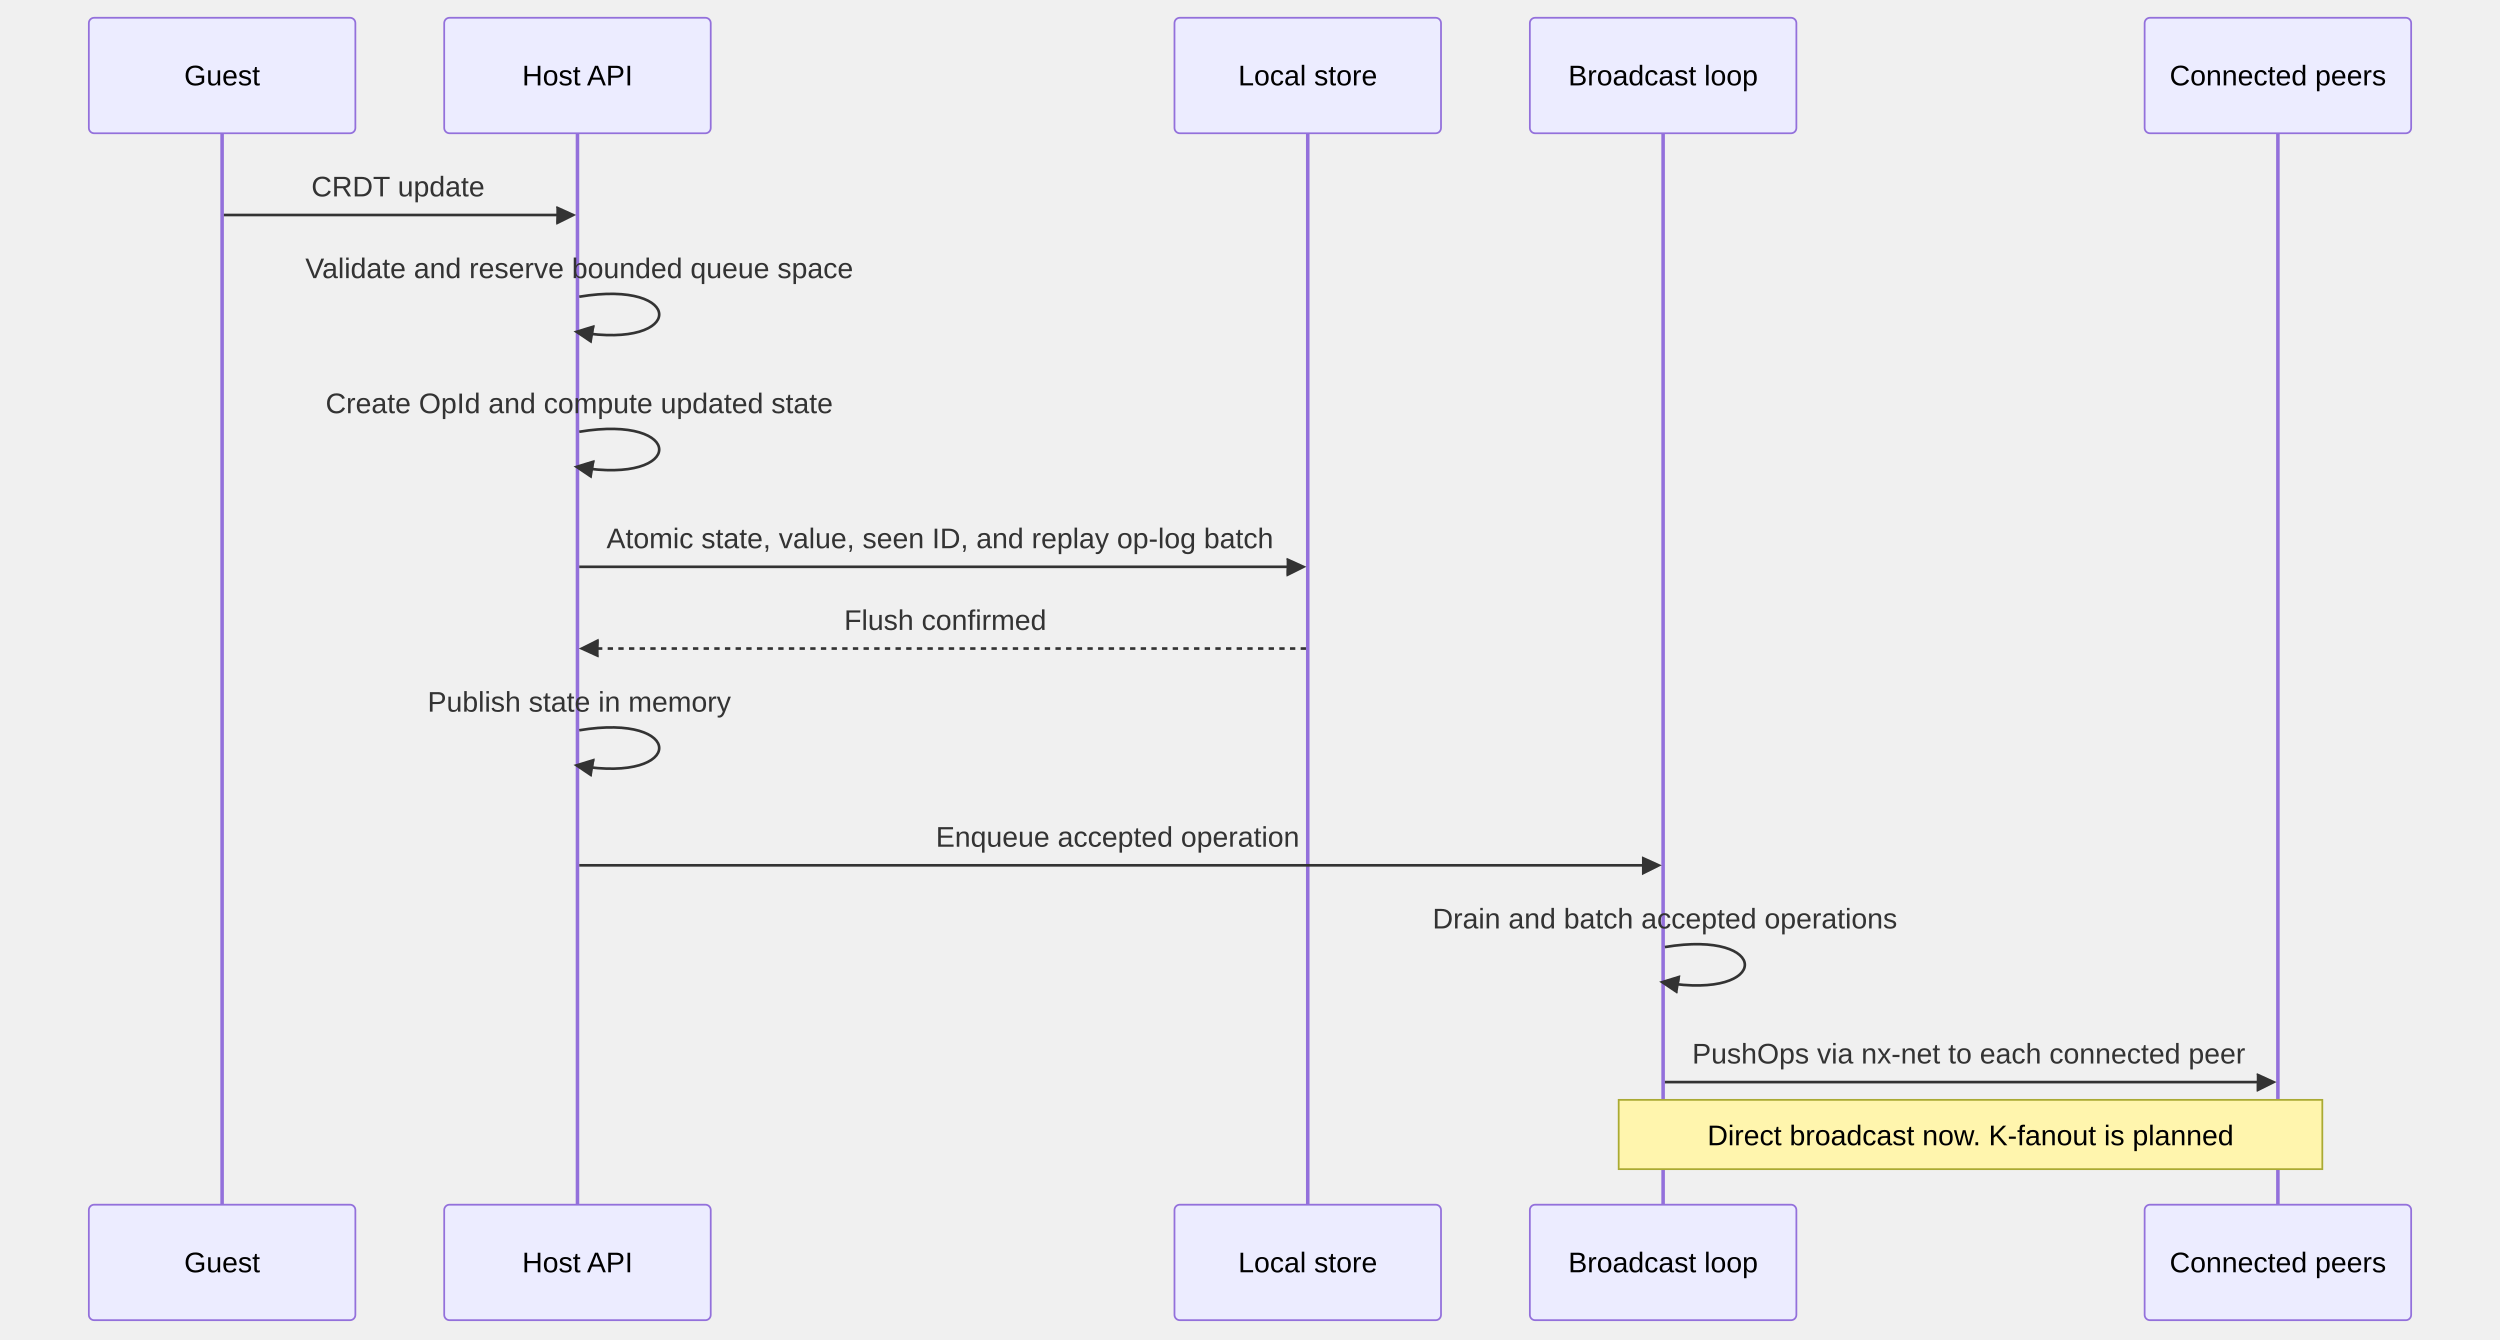
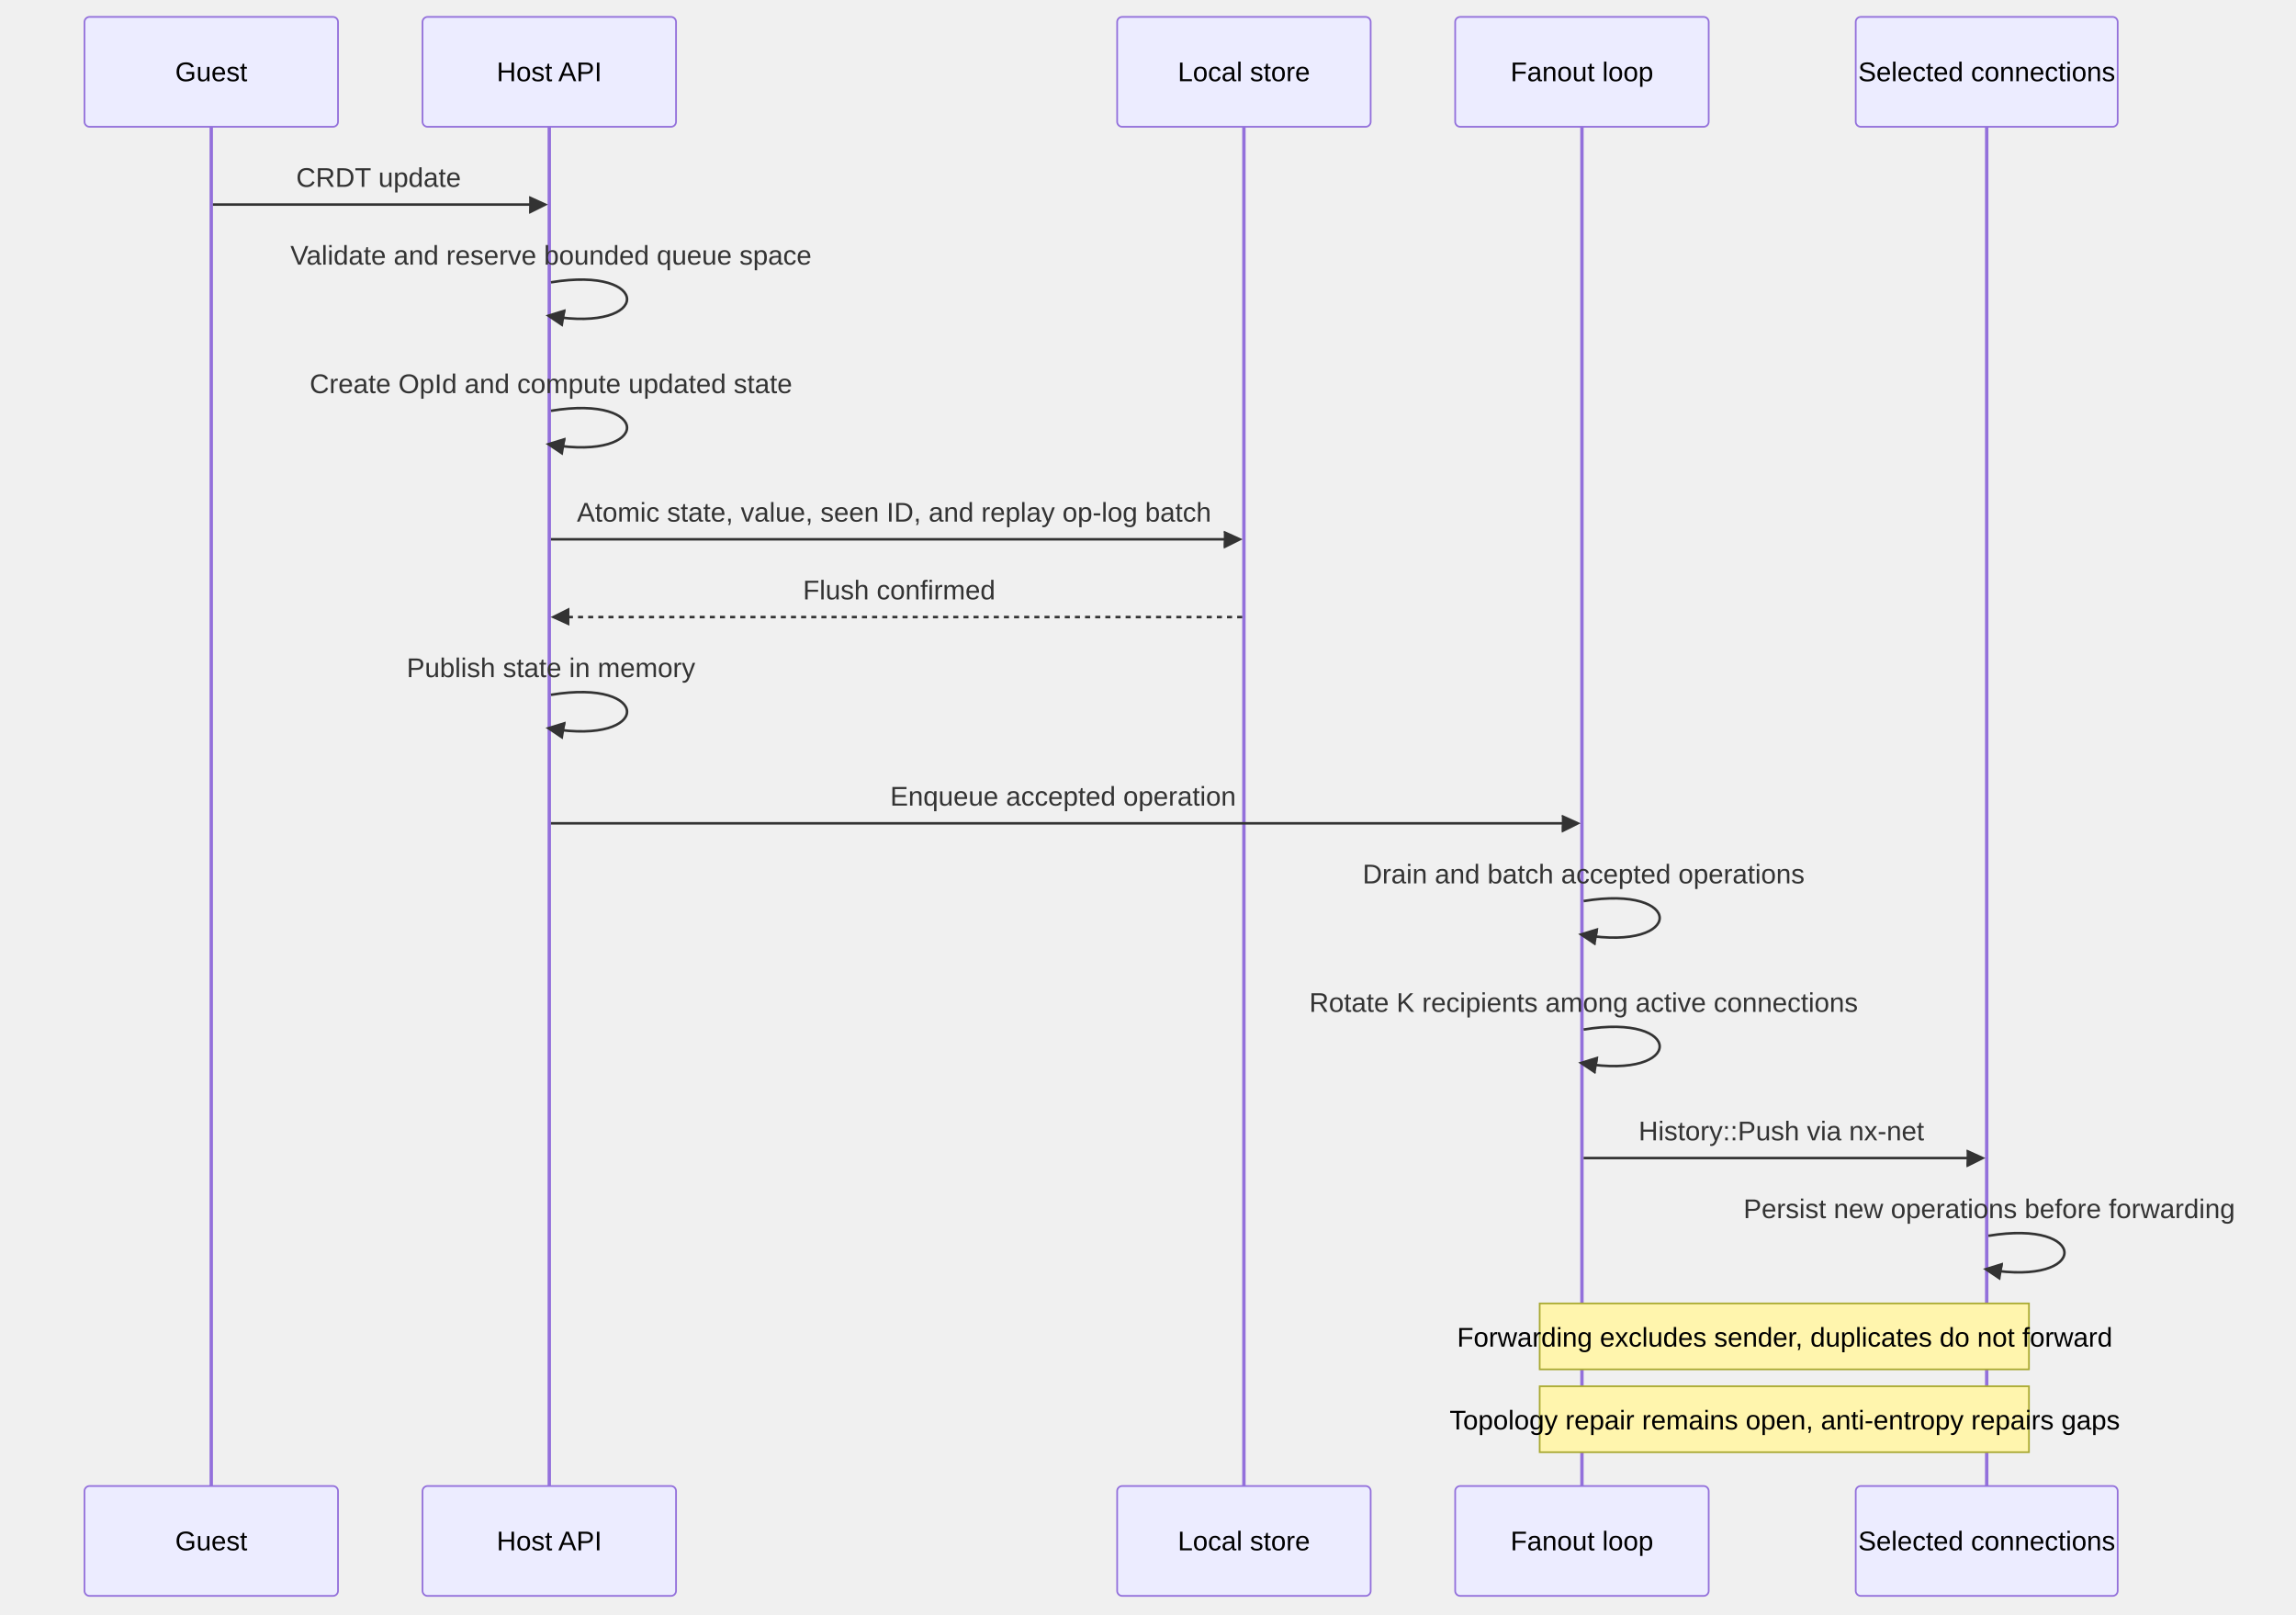
- <svg xmlns="http://www.w3.org/2000/svg" id="my-svg" width="100%" style="max-width: 1407px; background-color: white;" viewBox="-50 -10 1407 754" role="graphics-document document" aria-roledescription="sequence">
+ <svg xmlns="http://www.w3.org/2000/svg" id="my-svg" width="100%" style="max-width: 1358.5px; background-color: white;" viewBox="-50 -10 1358.5 955" role="graphics-document document" aria-roledescription="sequence">
  <g>
-     <rect x="1157" y="668" fill="#eaeaea" stroke="#666" width="150" height="65" name="Peers" rx="3" ry="3" class="actor actor-bottom" />
-     <text x="1232" y="700.5" dominant-baseline="central" alignment-baseline="central" class="actor actor-box" style="text-anchor: middle; font-size: 16px; font-weight: 400;">
-       <tspan x="1232" dy="0">Connected peers</tspan>
+     <rect x="1048" y="869" fill="#eaeaea" stroke="#666" width="155" height="65" name="Peers" rx="3" ry="3" class="actor actor-bottom" />
+     <text x="1125.5" y="901.5" dominant-baseline="central" alignment-baseline="central" class="actor actor-box" style="text-anchor: middle; font-size: 16px; font-weight: 400;">
+       <tspan x="1125.5" dy="0">Selected connections</tspan>
    </text>
  </g>
  <g>
-     <rect x="811" y="668" fill="#eaeaea" stroke="#666" width="150" height="65" name="Broadcast" rx="3" ry="3" class="actor actor-bottom" />
-     <text x="886" y="700.5" dominant-baseline="central" alignment-baseline="central" class="actor actor-box" style="text-anchor: middle; font-size: 16px; font-weight: 400;">
-       <tspan x="886" dy="0">Broadcast loop</tspan>
+     <rect x="811" y="869" fill="#eaeaea" stroke="#666" width="150" height="65" name="Broadcast" rx="3" ry="3" class="actor actor-bottom" />
+     <text x="886" y="901.5" dominant-baseline="central" alignment-baseline="central" class="actor actor-box" style="text-anchor: middle; font-size: 16px; font-weight: 400;">
+       <tspan x="886" dy="0">Fanout loop</tspan>
    </text>
  </g>
  <g>
-     <rect x="611" y="668" fill="#eaeaea" stroke="#666" width="150" height="65" name="Store" rx="3" ry="3" class="actor actor-bottom" />
-     <text x="686" y="700.5" dominant-baseline="central" alignment-baseline="central" class="actor actor-box" style="text-anchor: middle; font-size: 16px; font-weight: 400;">
+     <rect x="611" y="869" fill="#eaeaea" stroke="#666" width="150" height="65" name="Store" rx="3" ry="3" class="actor actor-bottom" />
+     <text x="686" y="901.5" dominant-baseline="central" alignment-baseline="central" class="actor actor-box" style="text-anchor: middle; font-size: 16px; font-weight: 400;">
      <tspan x="686" dy="0">Local store</tspan>
    </text>
  </g>
  <g>
-     <rect x="200" y="668" fill="#eaeaea" stroke="#666" width="150" height="65" name="Host" rx="3" ry="3" class="actor actor-bottom" />
-     <text x="275" y="700.5" dominant-baseline="central" alignment-baseline="central" class="actor actor-box" style="text-anchor: middle; font-size: 16px; font-weight: 400;">
+     <rect x="200" y="869" fill="#eaeaea" stroke="#666" width="150" height="65" name="Host" rx="3" ry="3" class="actor actor-bottom" />
+     <text x="275" y="901.5" dominant-baseline="central" alignment-baseline="central" class="actor actor-box" style="text-anchor: middle; font-size: 16px; font-weight: 400;">
      <tspan x="275" dy="0">Host API</tspan>
    </text>
  </g>
  <g>
-     <rect x="0" y="668" fill="#eaeaea" stroke="#666" width="150" height="65" name="Guest" rx="3" ry="3" class="actor actor-bottom" />
-     <text x="75" y="700.5" dominant-baseline="central" alignment-baseline="central" class="actor actor-box" style="text-anchor: middle; font-size: 16px; font-weight: 400;">
+     <rect x="0" y="869" fill="#eaeaea" stroke="#666" width="150" height="65" name="Guest" rx="3" ry="3" class="actor actor-bottom" />
+     <text x="75" y="901.5" dominant-baseline="central" alignment-baseline="central" class="actor actor-box" style="text-anchor: middle; font-size: 16px; font-weight: 400;">
      <tspan x="75" dy="0">Guest</tspan>
    </text>
  </g>
  <g>
-     <line id="actor4" x1="1232" y1="65" x2="1232" y2="668" class="actor-line 200" stroke-width="0.5px" stroke="#999" name="Peers" data-et="life-line" data-id="Peers" />
+     <line id="actor4" x1="1125.5" y1="65" x2="1125.5" y2="869" class="actor-line 200" stroke-width="0.5px" stroke="#999" name="Peers" data-et="life-line" data-id="Peers" />
    <g id="root-4" data-et="participant" data-type="participant" data-id="Peers">
-       <rect x="1157" y="0" fill="#eaeaea" stroke="#666" width="150" height="65" name="Peers" rx="3" ry="3" class="actor actor-top" />
-       <text x="1232" y="32.5" dominant-baseline="central" alignment-baseline="central" class="actor actor-box" style="text-anchor: middle; font-size: 16px; font-weight: 400;">
-         <tspan x="1232" dy="0">Connected peers</tspan>
+       <rect x="1048" y="0" fill="#eaeaea" stroke="#666" width="155" height="65" name="Peers" rx="3" ry="3" class="actor actor-top" />
+       <text x="1125.5" y="32.5" dominant-baseline="central" alignment-baseline="central" class="actor actor-box" style="text-anchor: middle; font-size: 16px; font-weight: 400;">
+         <tspan x="1125.5" dy="0">Selected connections</tspan>
      </text>
    </g>
  </g>
  <g>
-     <line id="actor3" x1="886" y1="65" x2="886" y2="668" class="actor-line 200" stroke-width="0.5px" stroke="#999" name="Broadcast" data-et="life-line" data-id="Broadcast" />
+     <line id="actor3" x1="886" y1="65" x2="886" y2="869" class="actor-line 200" stroke-width="0.5px" stroke="#999" name="Broadcast" data-et="life-line" data-id="Broadcast" />
    <g id="root-3" data-et="participant" data-type="participant" data-id="Broadcast">
      <rect x="811" y="0" fill="#eaeaea" stroke="#666" width="150" height="65" name="Broadcast" rx="3" ry="3" class="actor actor-top" />
      <text x="886" y="32.5" dominant-baseline="central" alignment-baseline="central" class="actor actor-box" style="text-anchor: middle; font-size: 16px; font-weight: 400;">
-         <tspan x="886" dy="0">Broadcast loop</tspan>
+         <tspan x="886" dy="0">Fanout loop</tspan>
      </text>
    </g>
  </g>
  <g>
-     <line id="actor2" x1="686" y1="65" x2="686" y2="668" class="actor-line 200" stroke-width="0.5px" stroke="#999" name="Store" data-et="life-line" data-id="Store" />
+     <line id="actor2" x1="686" y1="65" x2="686" y2="869" class="actor-line 200" stroke-width="0.5px" stroke="#999" name="Store" data-et="life-line" data-id="Store" />
    <g id="root-2" data-et="participant" data-type="participant" data-id="Store">
      <rect x="611" y="0" fill="#eaeaea" stroke="#666" width="150" height="65" name="Store" rx="3" ry="3" class="actor actor-top" />
      <text x="686" y="32.5" dominant-baseline="central" alignment-baseline="central" class="actor actor-box" style="text-anchor: middle; font-size: 16px; font-weight: 400;">
        <tspan x="686" dy="0">Local store</tspan>
      </text>
    </g>
  </g>
  <g>
-     <line id="actor1" x1="275" y1="65" x2="275" y2="668" class="actor-line 200" stroke-width="0.5px" stroke="#999" name="Host" data-et="life-line" data-id="Host" />
+     <line id="actor1" x1="275" y1="65" x2="275" y2="869" class="actor-line 200" stroke-width="0.5px" stroke="#999" name="Host" data-et="life-line" data-id="Host" />
    <g id="root-1" data-et="participant" data-type="participant" data-id="Host">
      <rect x="200" y="0" fill="#eaeaea" stroke="#666" width="150" height="65" name="Host" rx="3" ry="3" class="actor actor-top" />
      <text x="275" y="32.5" dominant-baseline="central" alignment-baseline="central" class="actor actor-box" style="text-anchor: middle; font-size: 16px; font-weight: 400;">
        <tspan x="275" dy="0">Host API</tspan>
      </text>
    </g>
  </g>
  <g>
-     <line id="actor0" x1="75" y1="65" x2="75" y2="668" class="actor-line 200" stroke-width="0.5px" stroke="#999" name="Guest" data-et="life-line" data-id="Guest" />
+     <line id="actor0" x1="75" y1="65" x2="75" y2="869" class="actor-line 200" stroke-width="0.5px" stroke="#999" name="Guest" data-et="life-line" data-id="Guest" />
    <g id="root-0" data-et="participant" data-type="participant" data-id="Guest">
      <rect x="0" y="0" fill="#eaeaea" stroke="#666" width="150" height="65" name="Guest" rx="3" ry="3" class="actor actor-top" />
      <text x="75" y="32.5" dominant-baseline="central" alignment-baseline="central" class="actor actor-box" style="text-anchor: middle; font-size: 16px; font-weight: 400;">
        <tspan x="75" dy="0">Guest</tspan>
      </text>
    </g>
  </g>
  <style>#my-svg{font-family:"trebuchet ms",verdana,arial,sans-serif;font-size:16px;fill:#333;}@keyframes edge-animation-frame{from{stroke-dashoffset:0;}}@keyframes dash{to{stroke-dashoffset:0;}}#my-svg .edge-animation-slow{stroke-dasharray:9,5!important;stroke-dashoffset:900;animation:dash 50s linear infinite;stroke-linecap:round;}#my-svg .edge-animation-fast{stroke-dasharray:9,5!important;stroke-dashoffset:900;animation:dash 20s linear infinite;stroke-linecap:round;}#my-svg .error-icon{fill:#552222;}#my-svg .error-text{fill:#552222;stroke:#552222;}#my-svg .edge-thickness-normal{stroke-width:1px;}#my-svg .edge-thickness-thick{stroke-width:3.5px;}#my-svg .edge-pattern-solid{stroke-dasharray:0;}#my-svg .edge-thickness-invisible{stroke-width:0;fill:none;}#my-svg .edge-pattern-dashed{stroke-dasharray:3;}#my-svg .edge-pattern-dotted{stroke-dasharray:2;}#my-svg .marker{fill:#333333;stroke:#333333;}#my-svg .marker.cross{stroke:#333333;}#my-svg svg{font-family:"trebuchet ms",verdana,arial,sans-serif;font-size:16px;}#my-svg p{margin:0;}#my-svg .actor{stroke:#9370DB;fill:#ECECFF;stroke-width:1;}#my-svg rect.actor.outer-path[data-look="neo"]{filter:drop-shadow(1px 2px 2px rgba(185, 185, 185, 1));}#my-svg rect.note[data-look="neo"]{stroke:#aaaa33;fill:#fff5ad;filter:drop-shadow(1px 2px 2px rgba(185, 185, 185, 1));}#my-svg text.actor&gt;tspan{fill:black;stroke:none;}#my-svg .actor-line{stroke:#9370DB;}#my-svg .innerArc{stroke-width:1.5;stroke-dasharray:none;}#my-svg .messageLine0{stroke-width:1.5;stroke-dasharray:none;stroke:#333;}#my-svg .messageLine1{stroke-width:1.5;stroke-dasharray:2,2;stroke:#333;}#my-svg [id$="-arrowhead"] path{fill:#333;stroke:#333;}#my-svg .sequenceNumber{fill:white;}#my-svg [id$="-sequencenumber"]{fill:#333;}#my-svg [id$="-crosshead"] path{fill:#333;stroke:#333;}#my-svg .messageText{fill:#333;stroke:none;}#my-svg .labelBox{stroke:#9370DB;fill:#ECECFF;filter:none;}#my-svg .labelText,#my-svg .labelText&gt;tspan{fill:black;stroke:none;}#my-svg .loopText,#my-svg .loopText&gt;tspan{fill:black;stroke:none;}#my-svg .sectionTitle,#my-svg .sectionTitle&gt;tspan{fill:black;stroke:none;}#my-svg .loopLine{stroke-width:2px;stroke-dasharray:2,2;stroke:#9370DB;fill:#9370DB;}#my-svg .note{stroke:#aaaa33;fill:#fff5ad;}#my-svg .noteText,#my-svg .noteText&gt;tspan{fill:black;stroke:none;font-weight:normal;}#my-svg .activation0{fill:#f4f4f4;stroke:#666;}#my-svg .activation1{fill:#f4f4f4;stroke:#666;}#my-svg .activation2{fill:#f4f4f4;stroke:#666;}#my-svg .actorPopupMenu{position:absolute;}#my-svg .actorPopupMenuPanel{position:absolute;fill:#ECECFF;box-shadow:0px 8px 16px 0px rgba(0,0,0,0.2);filter:drop-shadow(3px 5px 2px rgb(0 0 0 / 0.4));}#my-svg .actor-man circle,#my-svg line{fill:#ECECFF;stroke-width:2px;}#my-svg g rect.rect{filter:drop-shadow(1px 2px 2px rgba(185, 185, 185, 1));stroke:#9370DB;}#my-svg .node .neo-node{stroke:#9370DB;}#my-svg [data-look="neo"].node rect,#my-svg [data-look="neo"].cluster rect,#my-svg [data-look="neo"].node polygon{stroke:#9370DB;filter:drop-shadow(1px 2px 2px rgba(185, 185, 185, 1));}#my-svg [data-look="neo"].swimlane.cluster rect{filter:none;}#my-svg [data-look="neo"].node path{stroke:#9370DB;stroke-width:1px;}#my-svg [data-look="neo"].node .outer-path{filter:drop-shadow(1px 2px 2px rgba(185, 185, 185, 1));}#my-svg [data-look="neo"].node .neo-line path{stroke:#9370DB;filter:none;}#my-svg [data-look="neo"].node circle{stroke:#9370DB;filter:drop-shadow(1px 2px 2px rgba(185, 185, 185, 1));}#my-svg [data-look="neo"].node circle .state-start{fill:#000000;}#my-svg [data-look="neo"].icon-shape .icon{fill:#9370DB;filter:drop-shadow(1px 2px 2px rgba(185, 185, 185, 1));}#my-svg [data-look="neo"].icon-shape .icon-neo path{stroke:#9370DB;filter:drop-shadow(1px 2px 2px rgba(185, 185, 185, 1));}#my-svg :root{--mermaid-font-family:"trebuchet ms",verdana,arial,sans-serif;}</style>
  <g />
  <defs>
    <symbol id="my-svg-computer" width="24" height="24">
      <path transform="scale(.5)" d="M2 2v13h20v-13h-20zm18 11h-16v-9h16v9zm-10.228 6l.466-1h3.524l.467 1h-4.457zm14.228 3h-24l2-6h2.104l-1.33 4h18.45l-1.297-4h2.073l2 6zm-5-10h-14v-7h14v7z" />
    </symbol>
  </defs>
  <defs>
    <symbol id="my-svg-database" fill-rule="evenodd" clip-rule="evenodd">
      <path transform="scale(.5)" d="M12.258.001l.256.004.255.005.253.008.251.01.249.012.247.015.246.016.242.019.241.02.239.023.236.024.233.027.231.028.229.031.225.032.223.034.22.036.217.038.214.04.211.041.208.043.205.045.201.046.198.048.194.05.191.051.187.053.183.054.18.056.175.057.172.059.168.06.163.061.16.063.155.064.15.066.074.033.073.033.071.034.07.034.069.035.068.035.067.035.066.035.064.036.064.036.062.036.06.036.06.037.058.037.058.037.055.038.055.038.053.038.052.038.051.039.05.039.048.039.047.039.045.04.044.04.043.04.041.04.04.041.039.041.037.041.036.041.034.041.033.042.032.042.03.042.029.042.027.042.026.043.024.043.023.043.021.043.02.043.018.044.017.043.015.044.013.044.012.044.011.045.009.044.007.045.006.045.004.045.002.045.001.045v17l-.001.045-.002.045-.004.045-.006.045-.007.045-.009.044-.011.045-.012.044-.013.044-.015.044-.017.043-.018.044-.02.043-.021.043-.023.043-.024.043-.026.043-.027.042-.029.042-.03.042-.032.042-.033.042-.034.041-.036.041-.037.041-.039.041-.04.041-.041.04-.043.04-.044.04-.045.04-.047.039-.048.039-.05.039-.051.039-.052.038-.053.038-.055.038-.055.038-.058.037-.058.037-.06.037-.06.036-.062.036-.064.036-.064.036-.066.035-.067.035-.068.035-.069.035-.07.034-.071.034-.073.033-.074.033-.15.066-.155.064-.16.063-.163.061-.168.06-.172.059-.175.057-.18.056-.183.054-.187.053-.191.051-.194.05-.198.048-.201.046-.205.045-.208.043-.211.041-.214.04-.217.038-.22.036-.223.034-.225.032-.229.031-.231.028-.233.027-.236.024-.239.023-.241.02-.242.019-.246.016-.247.015-.249.012-.251.01-.253.008-.255.005-.256.004-.258.001-.258-.001-.256-.004-.255-.005-.253-.008-.251-.01-.249-.012-.247-.015-.245-.016-.243-.019-.241-.02-.238-.023-.236-.024-.234-.027-.231-.028-.228-.031-.226-.032-.223-.034-.22-.036-.217-.038-.214-.04-.211-.041-.208-.043-.204-.045-.201-.046-.198-.048-.195-.05-.19-.051-.187-.053-.184-.054-.179-.056-.176-.057-.172-.059-.167-.06-.164-.061-.159-.063-.155-.064-.151-.066-.074-.033-.072-.033-.072-.034-.07-.034-.069-.035-.068-.035-.067-.035-.066-.035-.064-.036-.063-.036-.062-.036-.061-.036-.06-.037-.058-.037-.057-.037-.056-.038-.055-.038-.053-.038-.052-.038-.051-.039-.049-.039-.049-.039-.046-.039-.046-.04-.044-.04-.043-.04-.041-.04-.04-.041-.039-.041-.037-.041-.036-.041-.034-.041-.033-.042-.032-.042-.03-.042-.029-.042-.027-.042-.026-.043-.024-.043-.023-.043-.021-.043-.02-.043-.018-.044-.017-.043-.015-.044-.013-.044-.012-.044-.011-.045-.009-.044-.007-.045-.006-.045-.004-.045-.002-.045-.001-.045v-17l.001-.045.002-.045.004-.045.006-.045.007-.045.009-.044.011-.045.012-.044.013-.044.015-.044.017-.043.018-.044.02-.043.021-.043.023-.043.024-.043.026-.043.027-.042.029-.042.03-.042.032-.042.033-.042.034-.041.036-.041.037-.041.039-.041.04-.041.041-.04.043-.04.044-.04.046-.04.046-.039.049-.039.049-.039.051-.039.052-.038.053-.038.055-.038.056-.038.057-.037.058-.037.06-.037.061-.036.062-.036.063-.036.064-.036.066-.035.067-.035.068-.035.069-.035.07-.034.072-.034.072-.033.074-.033.151-.066.155-.064.159-.063.164-.061.167-.06.172-.059.176-.057.179-.056.184-.054.187-.053.19-.051.195-.05.198-.048.201-.046.204-.045.208-.043.211-.041.214-.04.217-.038.22-.036.223-.034.226-.032.228-.031.231-.028.234-.027.236-.024.238-.023.241-.02.243-.019.245-.016.247-.015.249-.012.251-.01.253-.008.255-.005.256-.004.258-.001.258.001zm-9.258 20.499v.01l.001.021.003.021.004.022.005.021.006.022.007.022.009.023.01.022.011.023.012.023.013.023.015.023.016.024.017.023.018.024.019.024.021.024.022.025.023.024.024.025.052.049.056.05.061.051.066.051.07.051.075.051.079.052.084.052.088.052.092.052.097.052.102.051.105.052.11.052.114.051.119.051.123.051.127.05.131.05.135.05.139.048.144.049.147.047.152.047.155.047.16.045.163.045.167.043.171.043.176.041.178.041.183.039.187.039.19.037.194.035.197.035.202.033.204.031.209.03.212.029.216.027.219.025.222.024.226.021.23.02.233.018.236.016.24.015.243.012.246.01.249.008.253.005.256.004.259.001.26-.001.257-.004.254-.005.25-.008.247-.011.244-.012.241-.014.237-.016.233-.018.231-.021.226-.021.224-.024.22-.026.216-.027.212-.028.21-.031.205-.031.202-.034.198-.034.194-.036.191-.037.187-.039.183-.04.179-.04.175-.042.172-.043.168-.044.163-.045.16-.046.155-.046.152-.047.148-.048.143-.049.139-.049.136-.05.131-.05.126-.05.123-.051.118-.052.114-.051.11-.052.106-.052.101-.052.096-.052.092-.052.088-.053.083-.051.079-.052.074-.052.07-.051.065-.051.06-.051.056-.05.051-.05.023-.024.023-.025.021-.024.02-.024.019-.024.018-.024.017-.024.015-.023.014-.024.013-.023.012-.023.01-.023.01-.022.008-.022.006-.022.006-.022.004-.022.004-.021.001-.021.001-.021v-4.127l-.077.055-.08.053-.083.054-.085.053-.087.052-.09.052-.093.051-.095.05-.097.05-.1.049-.102.049-.105.048-.106.047-.109.047-.111.046-.114.045-.115.045-.118.044-.12.043-.122.042-.124.042-.126.041-.128.04-.13.04-.132.038-.134.038-.135.037-.138.037-.139.035-.142.035-.143.034-.144.033-.147.032-.148.031-.15.03-.151.03-.153.029-.154.027-.156.027-.158.026-.159.025-.161.024-.162.023-.163.022-.165.021-.166.02-.167.019-.169.018-.169.017-.171.016-.173.015-.173.014-.175.013-.175.012-.177.011-.178.01-.179.008-.179.008-.181.006-.182.005-.182.004-.184.003-.184.002h-.37l-.184-.002-.184-.003-.182-.004-.182-.005-.181-.006-.179-.008-.179-.008-.178-.01-.176-.011-.176-.012-.175-.013-.173-.014-.172-.015-.171-.016-.17-.017-.169-.018-.167-.019-.166-.02-.165-.021-.163-.022-.162-.023-.161-.024-.159-.025-.157-.026-.156-.027-.155-.027-.153-.029-.151-.03-.15-.03-.148-.031-.146-.032-.145-.033-.143-.034-.141-.035-.14-.035-.137-.037-.136-.037-.134-.038-.132-.038-.13-.04-.128-.04-.126-.041-.124-.042-.122-.042-.12-.044-.117-.043-.116-.045-.113-.045-.112-.046-.109-.047-.106-.047-.105-.048-.102-.049-.1-.049-.097-.05-.095-.05-.093-.052-.09-.051-.087-.052-.085-.053-.083-.054-.08-.054-.077-.054v4.127zm0-5.654v.011l.001.021.003.021.004.021.005.022.006.022.007.022.009.022.01.022.011.023.012.023.013.023.015.024.016.023.017.024.018.024.019.024.021.024.022.024.023.025.024.024.052.05.056.05.061.05.066.051.07.051.075.052.079.051.084.052.088.052.092.052.097.052.102.052.105.052.11.051.114.051.119.052.123.05.127.051.131.05.135.049.139.049.144.048.147.048.152.047.155.046.16.045.163.045.167.044.171.042.176.042.178.04.183.04.187.038.19.037.194.036.197.034.202.033.204.032.209.03.212.028.216.027.219.025.222.024.226.022.23.02.233.018.236.016.24.014.243.012.246.01.249.008.253.006.256.003.259.001.26-.001.257-.003.254-.006.25-.008.247-.01.244-.012.241-.015.237-.016.233-.018.231-.02.226-.022.224-.024.22-.025.216-.027.212-.029.21-.03.205-.032.202-.033.198-.035.194-.036.191-.037.187-.039.183-.039.179-.041.175-.042.172-.043.168-.044.163-.045.16-.045.155-.047.152-.047.148-.048.143-.048.139-.05.136-.049.131-.05.126-.051.123-.051.118-.051.114-.052.11-.052.106-.052.101-.052.096-.052.092-.052.088-.052.083-.052.079-.052.074-.051.07-.052.065-.051.06-.05.056-.051.051-.049.023-.025.023-.024.021-.025.02-.024.019-.024.018-.024.017-.024.015-.023.014-.023.013-.024.012-.022.01-.023.01-.023.008-.022.006-.022.006-.022.004-.021.004-.022.001-.021.001-.021v-4.139l-.077.054-.08.054-.083.054-.085.052-.087.053-.09.051-.093.051-.095.051-.097.05-.1.049-.102.049-.105.048-.106.047-.109.047-.111.046-.114.045-.115.044-.118.044-.12.044-.122.042-.124.042-.126.041-.128.04-.13.039-.132.039-.134.038-.135.037-.138.036-.139.036-.142.035-.143.033-.144.033-.147.033-.148.031-.15.03-.151.03-.153.028-.154.028-.156.027-.158.026-.159.025-.161.024-.162.023-.163.022-.165.021-.166.02-.167.019-.169.018-.169.017-.171.016-.173.015-.173.014-.175.013-.175.012-.177.011-.178.009-.179.009-.179.007-.181.007-.182.005-.182.004-.184.003-.184.002h-.37l-.184-.002-.184-.003-.182-.004-.182-.005-.181-.007-.179-.007-.179-.009-.178-.009-.176-.011-.176-.012-.175-.013-.173-.014-.172-.015-.171-.016-.17-.017-.169-.018-.167-.019-.166-.02-.165-.021-.163-.022-.162-.023-.161-.024-.159-.025-.157-.026-.156-.027-.155-.028-.153-.028-.151-.03-.15-.03-.148-.031-.146-.033-.145-.033-.143-.033-.141-.035-.14-.036-.137-.036-.136-.037-.134-.038-.132-.039-.13-.039-.128-.04-.126-.041-.124-.042-.122-.043-.12-.043-.117-.044-.116-.044-.113-.046-.112-.046-.109-.046-.106-.047-.105-.048-.102-.049-.1-.049-.097-.05-.095-.051-.093-.051-.09-.051-.087-.053-.085-.052-.083-.054-.08-.054-.077-.054v4.139zm0-5.666v.011l.001.02.003.022.004.021.005.022.006.021.007.022.009.023.01.022.011.023.012.023.013.023.015.023.016.024.017.024.018.023.019.024.021.025.022.024.023.024.024.025.052.05.056.05.061.05.066.051.07.051.075.052.079.051.084.052.088.052.092.052.097.052.102.052.105.051.11.052.114.051.119.051.123.051.127.05.131.05.135.05.139.049.144.048.147.048.152.047.155.046.16.045.163.045.167.043.171.043.176.042.178.04.183.04.187.038.19.037.194.036.197.034.202.033.204.032.209.03.212.028.216.027.219.025.222.024.226.021.23.02.233.018.236.017.24.014.243.012.246.01.249.008.253.006.256.003.259.001.26-.001.257-.003.254-.006.25-.008.247-.01.244-.013.241-.014.237-.016.233-.018.231-.02.226-.022.224-.024.22-.025.216-.027.212-.029.21-.03.205-.032.202-.033.198-.035.194-.036.191-.037.187-.039.183-.039.179-.041.175-.042.172-.043.168-.044.163-.045.16-.045.155-.047.152-.047.148-.048.143-.049.139-.049.136-.049.131-.051.126-.05.123-.051.118-.052.114-.051.11-.052.106-.052.101-.052.096-.052.092-.052.088-.052.083-.052.079-.052.074-.052.07-.051.065-.051.06-.051.056-.05.051-.049.023-.025.023-.025.021-.024.02-.024.019-.024.018-.024.017-.024.015-.023.014-.024.013-.023.012-.023.01-.022.01-.023.008-.022.006-.022.006-.022.004-.022.004-.021.001-.021.001-.021v-4.153l-.077.054-.08.054-.083.053-.085.053-.087.053-.09.051-.093.051-.095.051-.097.05-.1.049-.102.048-.105.048-.106.048-.109.046-.111.046-.114.046-.115.044-.118.044-.12.043-.122.043-.124.042-.126.041-.128.04-.13.039-.132.039-.134.038-.135.037-.138.036-.139.036-.142.034-.143.034-.144.033-.147.032-.148.032-.15.03-.151.03-.153.028-.154.028-.156.027-.158.026-.159.024-.161.024-.162.023-.163.023-.165.021-.166.02-.167.019-.169.018-.169.017-.171.016-.173.015-.173.014-.175.013-.175.012-.177.01-.178.01-.179.009-.179.007-.181.006-.182.006-.182.004-.184.003-.184.001-.185.001-.185-.001-.184-.001-.184-.003-.182-.004-.182-.006-.181-.006-.179-.007-.179-.009-.178-.01-.176-.01-.176-.012-.175-.013-.173-.014-.172-.015-.171-.016-.17-.017-.169-.018-.167-.019-.166-.02-.165-.021-.163-.023-.162-.023-.161-.024-.159-.024-.157-.026-.156-.027-.155-.028-.153-.028-.151-.03-.15-.03-.148-.032-.146-.032-.145-.033-.143-.034-.141-.034-.14-.036-.137-.036-.136-.037-.134-.038-.132-.039-.13-.039-.128-.041-.126-.041-.124-.041-.122-.043-.12-.043-.117-.044-.116-.044-.113-.046-.112-.046-.109-.046-.106-.048-.105-.048-.102-.048-.1-.05-.097-.049-.095-.051-.093-.051-.09-.052-.087-.052-.085-.053-.083-.053-.08-.054-.077-.054v4.153zm8.74-8.179l-.257.004-.254.005-.25.008-.247.011-.244.012-.241.014-.237.016-.233.018-.231.021-.226.022-.224.023-.22.026-.216.027-.212.028-.21.031-.205.032-.202.033-.198.034-.194.036-.191.038-.187.038-.183.04-.179.041-.175.042-.172.043-.168.043-.163.045-.16.046-.155.046-.152.048-.148.048-.143.048-.139.049-.136.05-.131.05-.126.051-.123.051-.118.051-.114.052-.11.052-.106.052-.101.052-.096.052-.092.052-.088.052-.083.052-.079.052-.074.051-.07.052-.065.051-.06.05-.056.05-.051.05-.023.025-.023.024-.021.024-.02.025-.019.024-.018.024-.017.023-.015.024-.014.023-.013.023-.012.023-.01.023-.01.022-.008.022-.006.023-.006.021-.004.022-.004.021-.001.021-.001.021.001.021.001.021.004.021.004.022.006.021.006.023.008.022.01.022.01.023.012.023.013.023.014.023.015.024.017.023.018.024.019.024.02.025.021.024.023.024.023.025.051.05.056.05.06.05.065.051.07.052.074.051.079.052.083.052.088.052.092.052.096.052.101.052.106.052.11.052.114.052.118.051.123.051.126.051.131.05.136.05.139.049.143.048.148.048.152.048.155.046.16.046.163.045.168.043.172.043.175.042.179.041.183.04.187.038.191.038.194.036.198.034.202.033.205.032.21.031.212.028.216.027.22.026.224.023.226.022.231.021.233.018.237.016.241.014.244.012.247.011.25.008.254.005.257.004.26.001.26-.001.257-.004.254-.005.25-.008.247-.011.244-.012.241-.014.237-.016.233-.018.231-.021.226-.022.224-.023.22-.026.216-.027.212-.028.21-.031.205-.032.202-.033.198-.034.194-.036.191-.038.187-.038.183-.04.179-.041.175-.042.172-.043.168-.043.163-.045.16-.046.155-.046.152-.048.148-.048.143-.048.139-.049.136-.05.131-.05.126-.051.123-.051.118-.051.114-.052.11-.052.106-.052.101-.052.096-.052.092-.052.088-.052.083-.052.079-.052.074-.051.07-.052.065-.051.06-.05.056-.05.051-.05.023-.025.023-.024.021-.024.02-.025.019-.024.018-.024.017-.023.015-.024.014-.023.013-.023.012-.023.01-.023.01-.022.008-.022.006-.023.006-.021.004-.022.004-.021.001-.021.001-.021-.001-.021-.001-.021-.004-.021-.004-.022-.006-.021-.006-.023-.008-.022-.01-.022-.01-.023-.012-.023-.013-.023-.014-.023-.015-.024-.017-.023-.018-.024-.019-.024-.02-.025-.021-.024-.023-.024-.023-.025-.051-.05-.056-.05-.06-.05-.065-.051-.07-.052-.074-.051-.079-.052-.083-.052-.088-.052-.092-.052-.096-.052-.101-.052-.106-.052-.11-.052-.114-.052-.118-.051-.123-.051-.126-.051-.131-.05-.136-.05-.139-.049-.143-.048-.148-.048-.152-.048-.155-.046-.16-.046-.163-.045-.168-.043-.172-.043-.175-.042-.179-.041-.183-.04-.187-.038-.191-.038-.194-.036-.198-.034-.202-.033-.205-.032-.21-.031-.212-.028-.216-.027-.22-.026-.224-.023-.226-.022-.231-.021-.233-.018-.237-.016-.241-.014-.244-.012-.247-.011-.25-.008-.254-.005-.257-.004-.26-.001-.26.001z" />
    </symbol>
  </defs>
  <defs>
    <symbol id="my-svg-clock" width="24" height="24">
      <path transform="scale(.5)" d="M12 2c5.514 0 10 4.486 10 10s-4.486 10-10 10-10-4.486-10-10 4.486-10 10-10zm0-2c-6.627 0-12 5.373-12 12s5.373 12 12 12 12-5.373 12-12-5.373-12-12-12zm5.848 12.459c.202.038.202.333.001.372-1.907.361-6.045 1.111-6.547 1.111-.719 0-1.301-.582-1.301-1.301 0-.512.77-5.447 1.125-7.445.034-.192.312-.181.343.014l.985 6.238 5.394 1.011z" />
    </symbol>
  </defs>
  <defs>
    <marker id="my-svg-arrowhead" refX="7.9" refY="5" markerUnits="userSpaceOnUse" markerWidth="12" markerHeight="12" orient="auto-start-reverse">
      <path d="M -1 0 L 10 5 L 0 10 z" />
    </marker>
  </defs>
  <defs>
    <marker id="my-svg-crosshead" markerWidth="15" markerHeight="8" orient="auto" refX="4" refY="4.5">
      <path fill="none" stroke="#000000" stroke-width="1pt" d="M 1,2 L 6,7 M 6,2 L 1,7" style="stroke-dasharray: 0, 0;" />
    </marker>
  </defs>
  <defs>
    <marker id="my-svg-filled-head" refX="15.5" refY="7" markerWidth="20" markerHeight="28" orient="auto">
      <path d="M 18,7 L9,13 L14,7 L9,1 Z" />
    </marker>
  </defs>
  <defs>
    <marker id="my-svg-sequencenumber" refX="15" refY="15" markerWidth="60" markerHeight="40" orient="auto">
      <circle cx="15" cy="15" r="6" />
    </marker>
  </defs>
  <defs>
    <marker id="my-svg-solidTopArrowHead" refX="7.9" refY="7.25" markerUnits="userSpaceOnUse" markerWidth="12" markerHeight="12" orient="auto-start-reverse">
      <path d="M 0 0 L 10 8 L 0 8 z" />
    </marker>
  </defs>
  <defs>
    <marker id="my-svg-solidBottomArrowHead" refX="7.9" refY="0.75" markerUnits="userSpaceOnUse" markerWidth="12" markerHeight="12" orient="auto-start-reverse">
      <path d="M 0 0 L 10 0 L 0 8 z" />
    </marker>
  </defs>
  <defs>
    <marker id="my-svg-stickTopArrowHead" refX="7.5" refY="7" markerUnits="userSpaceOnUse" markerWidth="12" markerHeight="12" orient="auto-start-reverse">
      <path d="M 0 0 L 7 7" stroke="black" stroke-width="1.5" fill="none" />
    </marker>
  </defs>
  <defs>
    <marker id="my-svg-stickBottomArrowHead" refX="7.5" refY="0" markerUnits="userSpaceOnUse" markerWidth="12" markerHeight="12" orient="auto-start-reverse">
      <path d="M 0 7 L 7 0" stroke="black" stroke-width="1.5" fill="none" />
    </marker>
  </defs>
-   <g data-et="note" data-id="i9">
-     <rect x="861" y="609" fill="#EDF2AE" stroke="#666" width="396" height="39" class="note" />
-     <text x="1059" y="614" text-anchor="middle" dominant-baseline="middle" alignment-baseline="middle" class="noteText" dy="1em" style="font-size: 16px; font-weight: 400;">
-       <tspan x="1059">Direct broadcast now. K-fanout is planned</tspan>
+   <g data-et="note" data-id="i11">
+     <rect x="861" y="761" fill="#EDF2AE" stroke="#666" width="289.5" height="39" class="note" />
+     <text x="1006" y="766" text-anchor="middle" dominant-baseline="middle" alignment-baseline="middle" class="noteText" dy="1em" style="font-size: 16px; font-weight: 400;">
+       <tspan x="1006">Forwarding excludes sender, duplicates do not forward</tspan>
+     </text>
+   </g>
+   <g data-et="note" data-id="i12">
+     <rect x="861" y="810" fill="#EDF2AE" stroke="#666" width="289.5" height="39" class="note" />
+     <text x="1006" y="815" text-anchor="middle" dominant-baseline="middle" alignment-baseline="middle" class="noteText" dy="1em" style="font-size: 16px; font-weight: 400;">
+       <tspan x="1006">Topology repair remains open, anti-entropy repairs gaps</tspan>
    </text>
  </g>
  <text x="174" y="80" text-anchor="middle" dominant-baseline="middle" alignment-baseline="middle" class="messageText" dy="1em" style="font-size: 16px; font-weight: 400;">CRDT update</text>
  <line x1="76" y1="111" x2="271" y2="111" class="messageLine0" data-et="message" data-id="i0" data-from="Guest" data-to="Host" stroke-width="2" stroke="none" marker-end="url(#my-svg-arrowhead)" style="fill: none;" />
  <text x="276" y="126" text-anchor="middle" dominant-baseline="middle" alignment-baseline="middle" class="messageText" dy="1em" style="font-size: 16px; font-weight: 400;">Validate and reserve bounded queue space</text>
  <path d="M 276,157 C 336,147 336,187 276,177" class="messageLine0" data-et="message" data-id="i1" data-from="Host" data-to="Host" stroke-width="2" stroke="none" marker-end="url(#my-svg-arrowhead)" style="fill: none;" />
  <text x="276" y="202" text-anchor="middle" dominant-baseline="middle" alignment-baseline="middle" class="messageText" dy="1em" style="font-size: 16px; font-weight: 400;">Create OpId and compute updated state</text>
  <path d="M 276,233 C 336,223 336,263 276,253" class="messageLine0" data-et="message" data-id="i2" data-from="Host" data-to="Host" stroke-width="2" stroke="none" marker-end="url(#my-svg-arrowhead)" style="fill: none;" />
  <text x="479" y="278" text-anchor="middle" dominant-baseline="middle" alignment-baseline="middle" class="messageText" dy="1em" style="font-size: 16px; font-weight: 400;">Atomic state, value, seen ID, and replay op-log batch</text>
  <line x1="276" y1="309" x2="682" y2="309" class="messageLine0" data-et="message" data-id="i3" data-from="Host" data-to="Store" stroke-width="2" stroke="none" marker-end="url(#my-svg-arrowhead)" style="fill: none;" />
  <text x="482" y="324" text-anchor="middle" dominant-baseline="middle" alignment-baseline="middle" class="messageText" dy="1em" style="font-size: 16px; font-weight: 400;">Flush confirmed</text>
  <line x1="685" y1="355" x2="279" y2="355" class="messageLine1" data-et="message" data-id="i4" data-from="Store" data-to="Host" stroke-width="2" stroke="none" marker-end="url(#my-svg-arrowhead)" style="stroke-dasharray: 3, 3; fill: none;" />
  <text x="276" y="370" text-anchor="middle" dominant-baseline="middle" alignment-baseline="middle" class="messageText" dy="1em" style="font-size: 16px; font-weight: 400;">Publish state in memory</text>
  <path d="M 276,401 C 336,391 336,431 276,421" class="messageLine0" data-et="message" data-id="i5" data-from="Host" data-to="Host" stroke-width="2" stroke="none" marker-end="url(#my-svg-arrowhead)" style="fill: none;" />
  <text x="579" y="446" text-anchor="middle" dominant-baseline="middle" alignment-baseline="middle" class="messageText" dy="1em" style="font-size: 16px; font-weight: 400;">Enqueue accepted operation</text>
  <line x1="276" y1="477" x2="882" y2="477" class="messageLine0" data-et="message" data-id="i6" data-from="Host" data-to="Broadcast" stroke-width="2" stroke="none" marker-end="url(#my-svg-arrowhead)" style="fill: none;" />
  <text x="887" y="492" text-anchor="middle" dominant-baseline="middle" alignment-baseline="middle" class="messageText" dy="1em" style="font-size: 16px; font-weight: 400;">Drain and batch accepted operations</text>
  <path d="M 887,523 C 947,513 947,553 887,543" class="messageLine0" data-et="message" data-id="i7" data-from="Broadcast" data-to="Broadcast" stroke-width="2" stroke="none" marker-end="url(#my-svg-arrowhead)" style="fill: none;" />
-   <text x="1058" y="568" text-anchor="middle" dominant-baseline="middle" alignment-baseline="middle" class="messageText" dy="1em" style="font-size: 16px; font-weight: 400;">PushOps via nx-net to each connected peer</text>
-   <line x1="887" y1="599" x2="1228" y2="599" class="messageLine0" data-et="message" data-id="i8" data-from="Broadcast" data-to="Peers" stroke-width="2" stroke="none" marker-end="url(#my-svg-arrowhead)" style="fill: none;" />
+   <text x="887" y="568" text-anchor="middle" dominant-baseline="middle" alignment-baseline="middle" class="messageText" dy="1em" style="font-size: 16px; font-weight: 400;">Rotate K recipients among active connections</text>
+   <path d="M 887,599 C 947,589 947,629 887,619" class="messageLine0" data-et="message" data-id="i8" data-from="Broadcast" data-to="Broadcast" stroke-width="2" stroke="none" marker-end="url(#my-svg-arrowhead)" style="fill: none;" />
+   <text x="1004" y="644" text-anchor="middle" dominant-baseline="middle" alignment-baseline="middle" class="messageText" dy="1em" style="font-size: 16px; font-weight: 400;">History::Push via nx-net</text>
+   <line x1="887" y1="675" x2="1121.5" y2="675" class="messageLine0" data-et="message" data-id="i9" data-from="Broadcast" data-to="Peers" stroke-width="2" stroke="none" marker-end="url(#my-svg-arrowhead)" style="fill: none;" />
+   <text x="1127" y="690" text-anchor="middle" dominant-baseline="middle" alignment-baseline="middle" class="messageText" dy="1em" style="font-size: 16px; font-weight: 400;">Persist new operations before forwarding</text>
+   <path d="M 1126.5,721 C 1186.5,711 1186.5,751 1126.5,741" class="messageLine0" data-et="message" data-id="i10" data-from="Peers" data-to="Peers" stroke-width="2" stroke="none" marker-end="url(#my-svg-arrowhead)" style="fill: none;" />
</svg>
